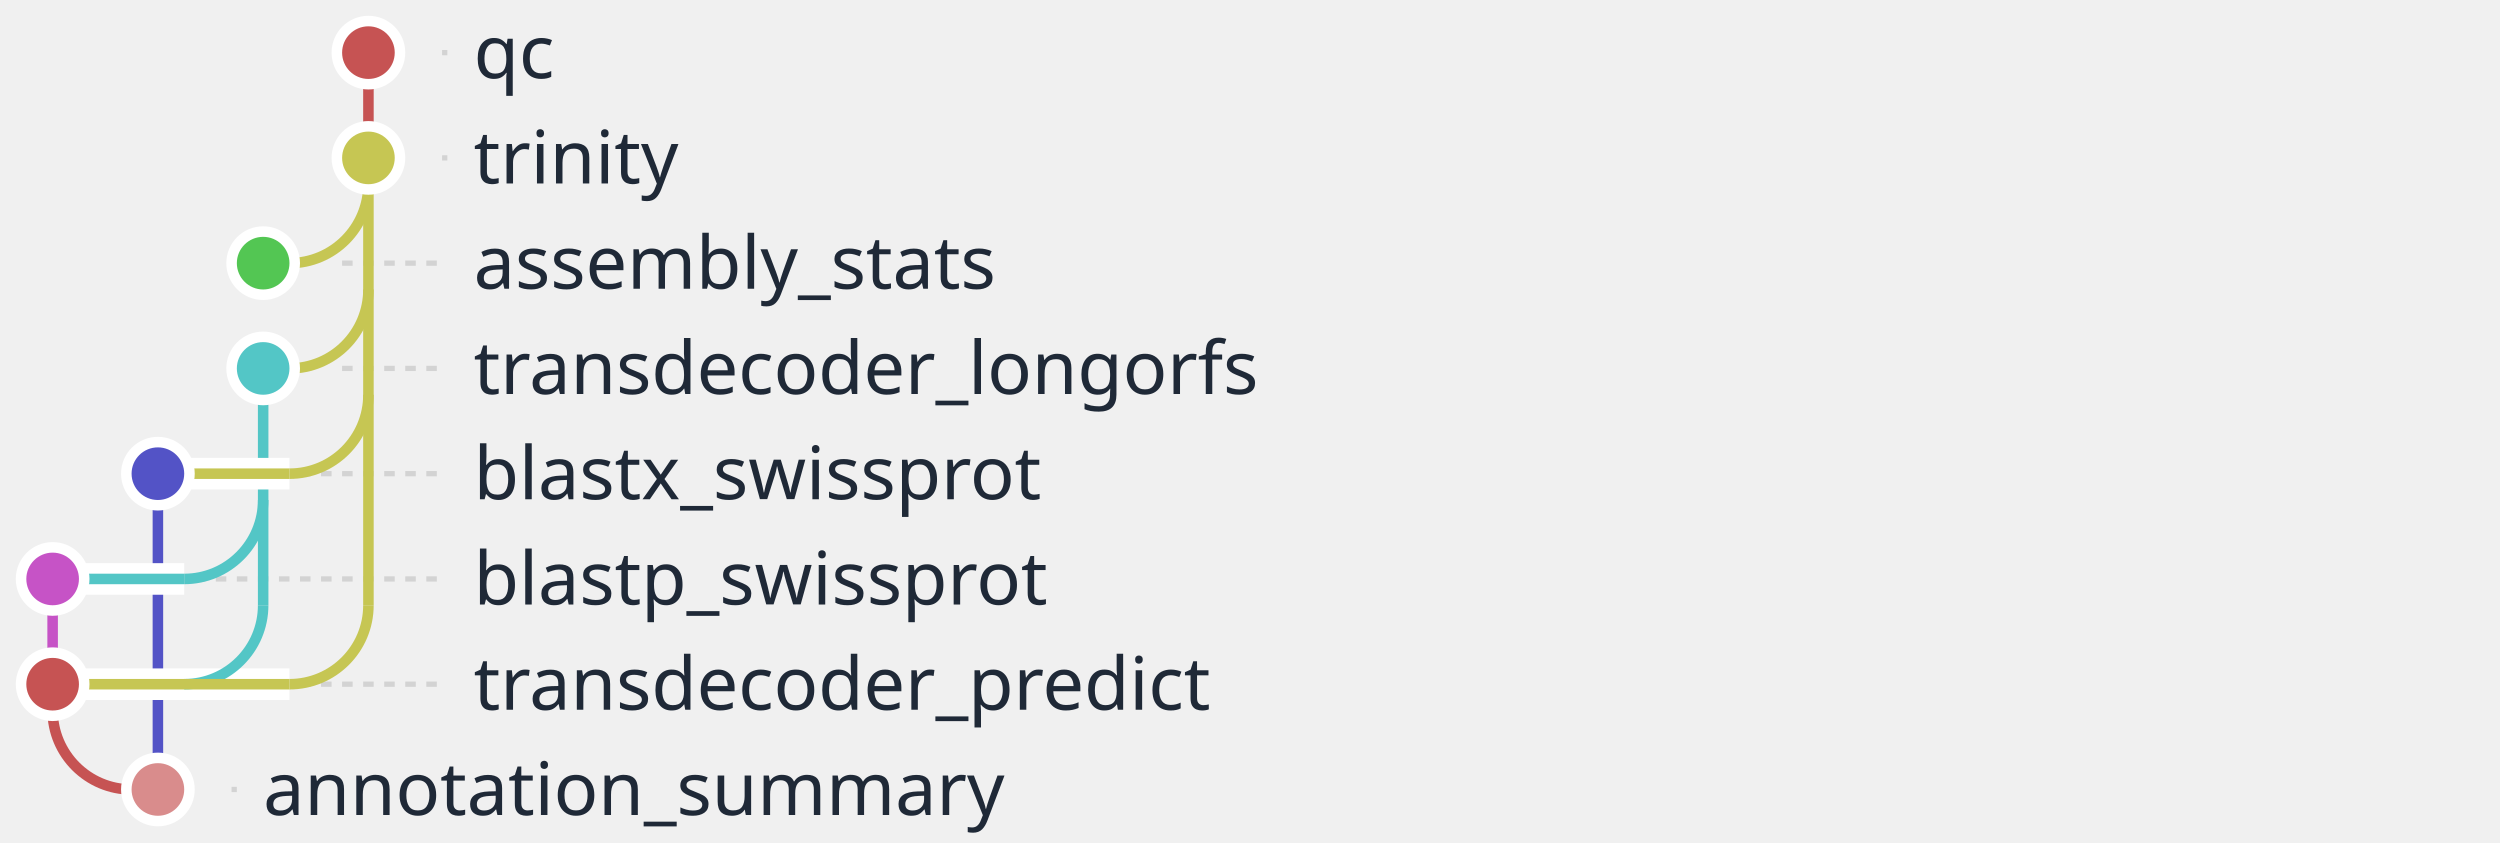
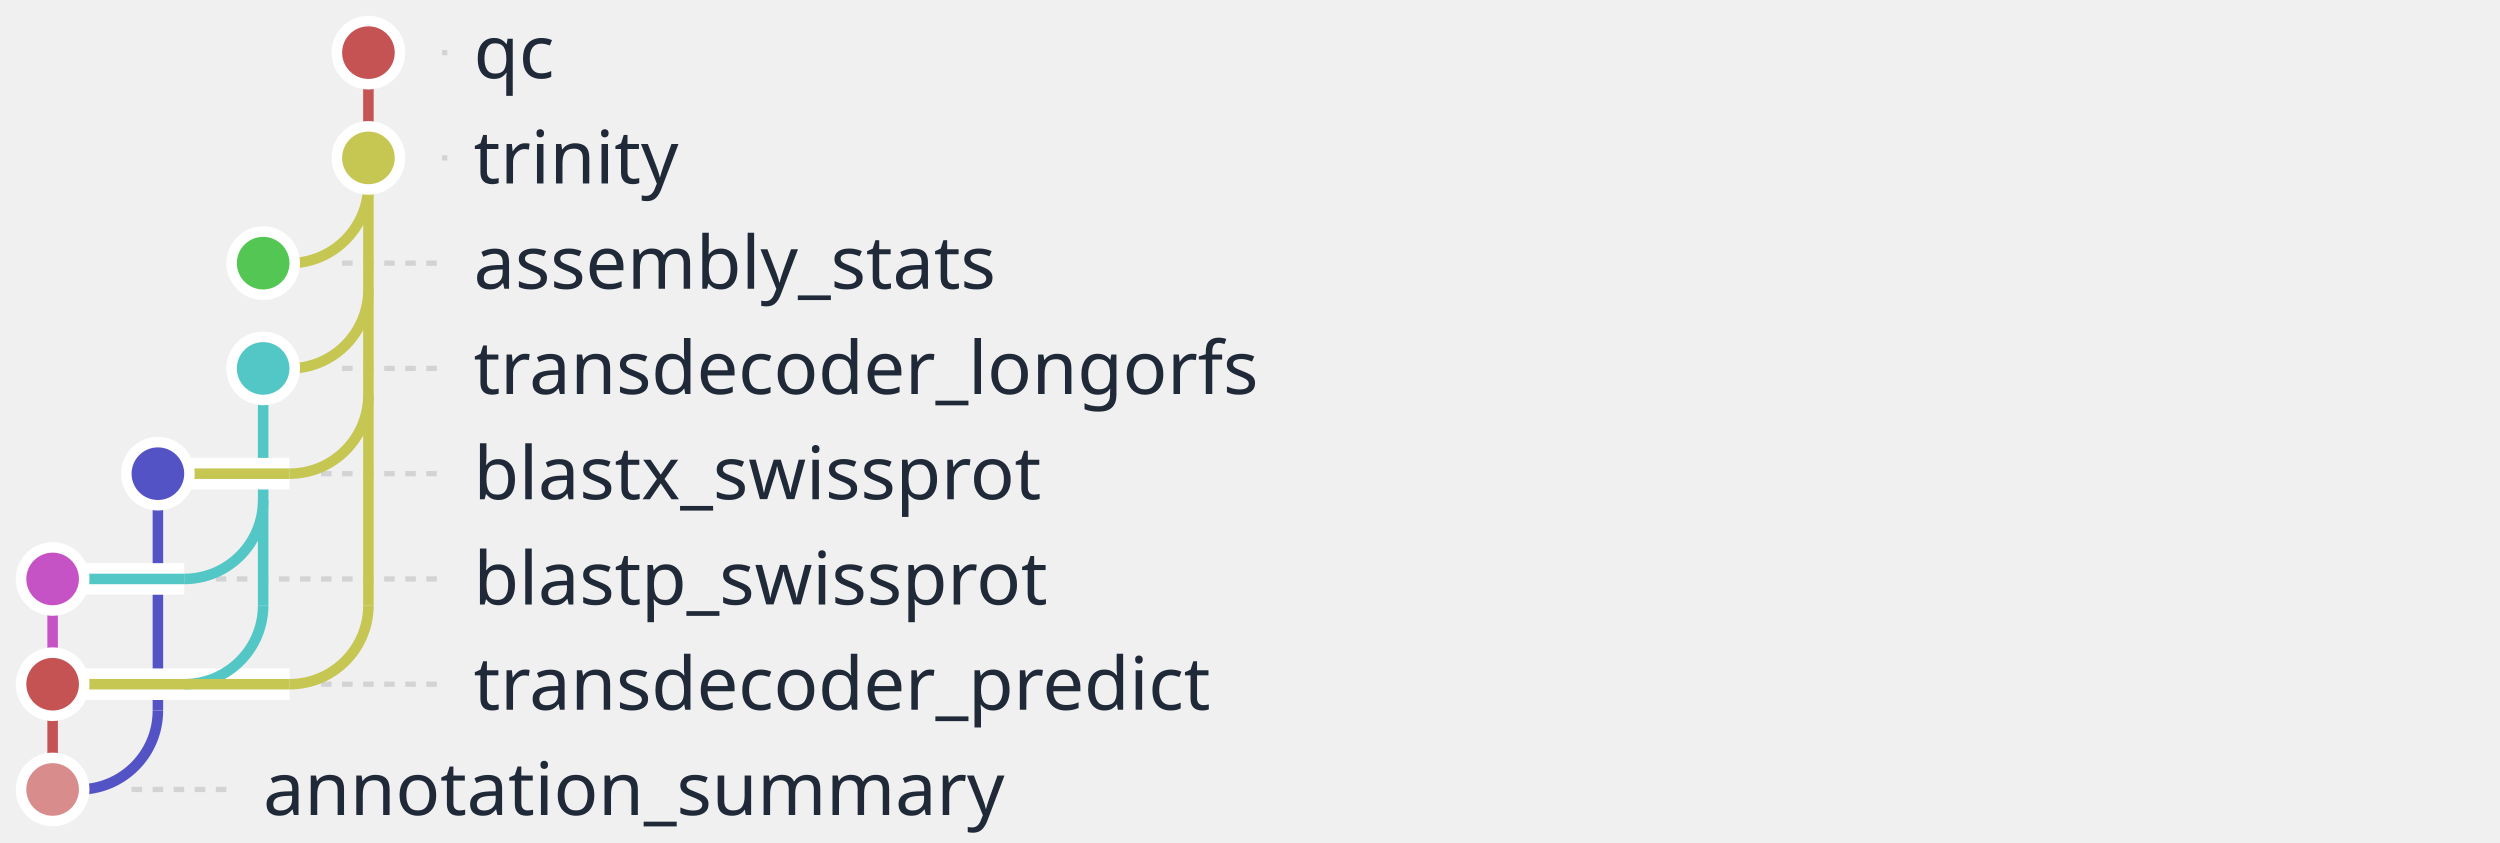
<svg xmlns="http://www.w3.org/2000/svg" baseProfile="full" height="100%" version="1.1" viewBox="25.0,5.0,475.0,160.0" width="100%">
  <defs />
  <g>
    <line stroke="lightgrey" stroke-dasharray="2" x1="110.0" x2="109.0" y1="15.0" y2="15.0" />
    <line stroke="lightgrey" stroke-dasharray="2" x1="110.0" x2="109.0" y1="35.0" y2="35.0" />
    <line stroke="lightgrey" stroke-dasharray="2" x1="90.0" x2="109.0" y1="55.0" y2="55.0" />
    <line stroke="lightgrey" stroke-dasharray="2" x1="90.0" x2="109.0" y1="75.0" y2="75.0" />
    <line stroke="lightgrey" stroke-dasharray="2" x1="70.0" x2="109.0" y1="95.0" y2="95.0" />
    <line stroke="lightgrey" stroke-dasharray="2" x1="50.0" x2="109.0" y1="115.0" y2="115.0" />
    <line stroke="lightgrey" stroke-dasharray="2" x1="50.0" x2="109.0" y1="135.0" y2="135.0" />
-     <line stroke="lightgrey" stroke-dasharray="2" x1="70.0" x2="69.0" y1="155.0" y2="155.0" />
+     <line stroke="lightgrey" stroke-dasharray="2" x1="50.0" x2="69.0" y1="155.0" y2="155.0" />
  </g>
  <g>
    <line stroke="#c65353" stroke-width="2.0" x1="95.0" x2="95.0" y1="15.0" y2="35.0" />
    <line stroke="#c653c6" stroke-width="2.0" x1="35.0" x2="35.0" y1="115.0" y2="135.0" />
    <line stroke="#53c6c6" stroke-width="2.0" x1="75.0" x2="75.0" y1="75.0" y2="120.0" />
    <line stroke="#c6c653" stroke-width="2.0" x1="95.0" x2="95.0" y1="35.0" y2="120.0" />
-     <line stroke="#c65353" stroke-width="2.0" x1="35.0" x2="35.0" y1="135.0" y2="140.0" />
-     <line stroke="#5353c6" stroke-width="2.0" x1="55.0" x2="55.0" y1="95.0" y2="155.0" />
+     <line stroke="#c65353" stroke-width="2.0" x1="35.0" x2="35.0" y1="135.0" y2="155.0" />
+     <line stroke="#5353c6" stroke-width="2.0" x1="55.0" x2="55.0" y1="95.0" y2="140.0" />
  </g>
  <g>
    <line stroke="white" stroke-width="6.0" x1="75.0" x2="80.0" y1="55.0" y2="55.0" />
    <line stroke="white" stroke-width="6.0" x1="75.0" x2="80.0" y1="75.0" y2="75.0" />
    <line stroke="white" stroke-width="6.0" x1="55.0" x2="80.0" y1="95.0" y2="95.0" />
    <line stroke="white" stroke-width="6.0" x1="35.0" x2="60.0" y1="115.0" y2="115.0" />
    <line stroke="white" stroke-width="6.0" x1="35.0" x2="80.0" y1="135.0" y2="135.0" />
-     <line stroke="white" stroke-width="6.0" x1="50.0" x2="55.0" y1="155.0" y2="155.0" />
+     <line stroke="white" stroke-width="6.0" x1="35.0" x2="40.0" y1="155.0" y2="155.0" />
  </g>
  <g>
    <path d="M 95.0,40.0 a15.0,15.0 0 0,1 -15.0,15.0" fill="none" stroke="#c6c653" stroke-width="2.0" />
    <line stroke="#c6c653" stroke-width="2.0" x1="75.0" x2="80.0" y1="55.0" y2="55.0" />
    <path d="M 95.0,60.0 a15.0,15.0 0 0,1 -15.0,15.0" fill="none" stroke="#c6c653" stroke-width="2.0" />
    <line stroke="#c6c653" stroke-width="2.0" x1="75.0" x2="80.0" y1="75.0" y2="75.0" />
    <path d="M 95.0,80.0 a15.0,15.0 0 0,1 -15.0,15.0" fill="none" stroke="#c6c653" stroke-width="2.0" />
    <line stroke="#c6c653" stroke-width="2.0" x1="55.0" x2="80.0" y1="95.0" y2="95.0" />
    <path d="M 75.0,100.0 a15.0,15.0 0 0,1 -15.0,15.0" fill="none" stroke="#53c6c6" stroke-width="2.0" />
    <line stroke="#53c6c6" stroke-width="2.0" x1="35.0" x2="60.0" y1="115.0" y2="115.0" />
    <path d="M 75.0,120.0 a15.0,15.0 0 0,1 -15.0,15.0" fill="none" stroke="#53c6c6" stroke-width="2.0" />
    <path d="M 95.0,120.0 a15.0,15.0 0 0,1 -15.0,15.0" fill="none" stroke="#c6c653" stroke-width="2.0" />
    <line stroke="#c6c653" stroke-width="2.0" x1="35.0" x2="80.0" y1="135.0" y2="135.0" />
-     <path d="M 35.0,140.0 a15.0,15.0 0 0,0 15.0,15.0" fill="none" stroke="#c65353" stroke-width="2.0" />
-     <line stroke="#c65353" stroke-width="2.0" x1="50.0" x2="55.0" y1="155.0" y2="155.0" />
+     <path d="M 55.0,140.0 a15.0,15.0 0 0,1 -15.0,15.0" fill="none" stroke="#5353c6" stroke-width="2.0" />
+     <line stroke="#5353c6" stroke-width="2.0" x1="35.0" x2="40.0" y1="155.0" y2="155.0" />
  </g>
  <g>
    <circle cx="95.0" cy="15.0" fill="#c65353" id="Nqc" r="6.0" stroke="white" stroke-width="2.0" />
    <text dominant-baseline="middle" fill="#1f2937" font-family="sans-serif" font-size="14" x="115.0" y="15.0">qc</text>
    <circle cx="95.0" cy="35.0" fill="#c6c653" id="Ntrinity" r="6.0" stroke="white" stroke-width="2.0" />
    <text dominant-baseline="middle" fill="#1f2937" font-family="sans-serif" font-size="14" x="115.0" y="35.0">trinity</text>
    <circle cx="75.0" cy="55.0" fill="#53c653" id="Nassembly_stats" r="6.0" stroke="white" stroke-width="2.0" />
    <text dominant-baseline="middle" fill="#1f2937" font-family="sans-serif" font-size="14" x="115.0" y="55.0">assembly_stats</text>
    <circle cx="75.0" cy="75.0" fill="#53c6c6" id="Ntransdecoder_longorfs" r="6.0" stroke="white" stroke-width="2.0" />
    <text dominant-baseline="middle" fill="#1f2937" font-family="sans-serif" font-size="14" x="115.0" y="75.0">transdecoder_longorfs</text>
    <circle cx="55.0" cy="95.0" fill="#5353c6" id="Nblastx_swissprot" r="6.0" stroke="white" stroke-width="2.0" />
    <text dominant-baseline="middle" fill="#1f2937" font-family="sans-serif" font-size="14" x="115.0" y="95.0">blastx_swissprot</text>
    <circle cx="35.0" cy="115.0" fill="#c653c6" id="Nblastp_swissprot" r="6.0" stroke="white" stroke-width="2.0" />
    <text dominant-baseline="middle" fill="#1f2937" font-family="sans-serif" font-size="14" x="115.0" y="115.0">blastp_swissprot</text>
    <circle cx="35.0" cy="135.0" fill="#c65353" id="Ntransdecoder_predict" r="6.0" stroke="white" stroke-width="2.0" />
    <text dominant-baseline="middle" fill="#1f2937" font-family="sans-serif" font-size="14" x="115.0" y="135.0">transdecoder_predict</text>
-     <circle cx="55.0" cy="155.0" fill="#d98c8c" id="Nannotation_summary" r="6.0" stroke="white" stroke-width="2.0" />
+     <circle cx="35.0" cy="155.0" fill="#d98c8c" id="Nannotation_summary" r="6.0" stroke="white" stroke-width="2.0" />
    <text dominant-baseline="middle" fill="#1f2937" font-family="sans-serif" font-size="14" x="75.0" y="155.0">annotation_summary</text>
  </g>
</svg>
